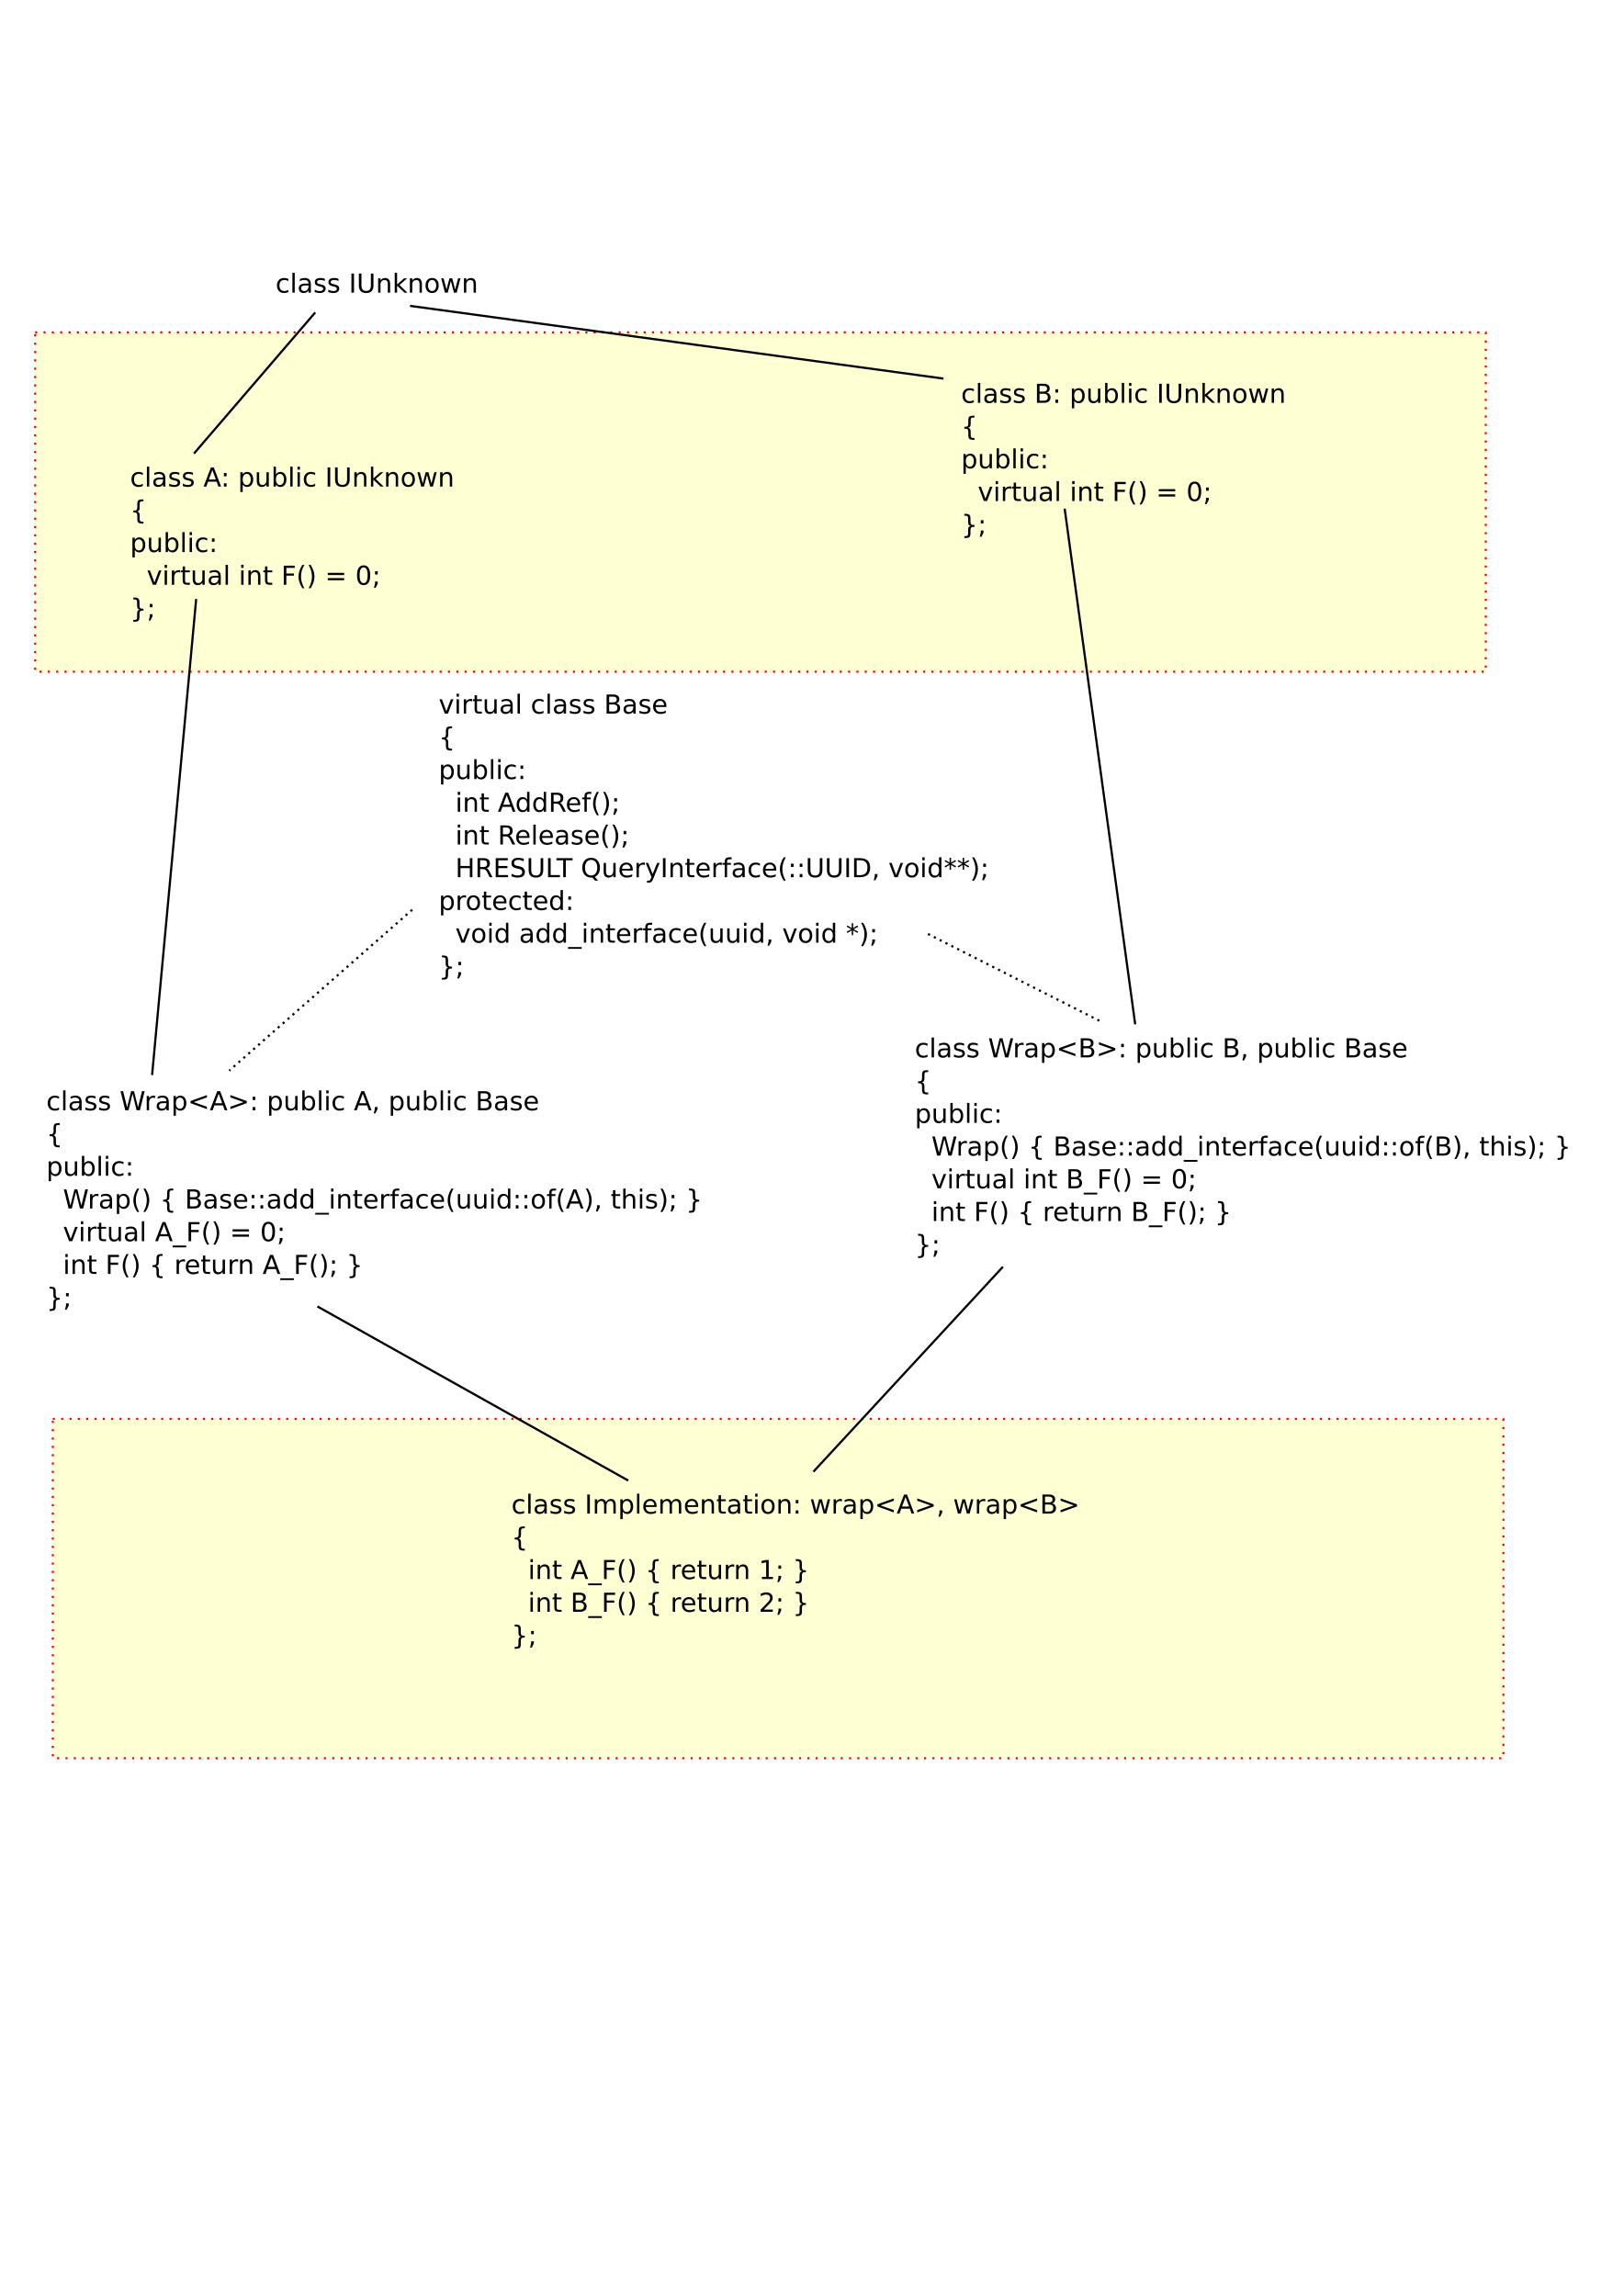
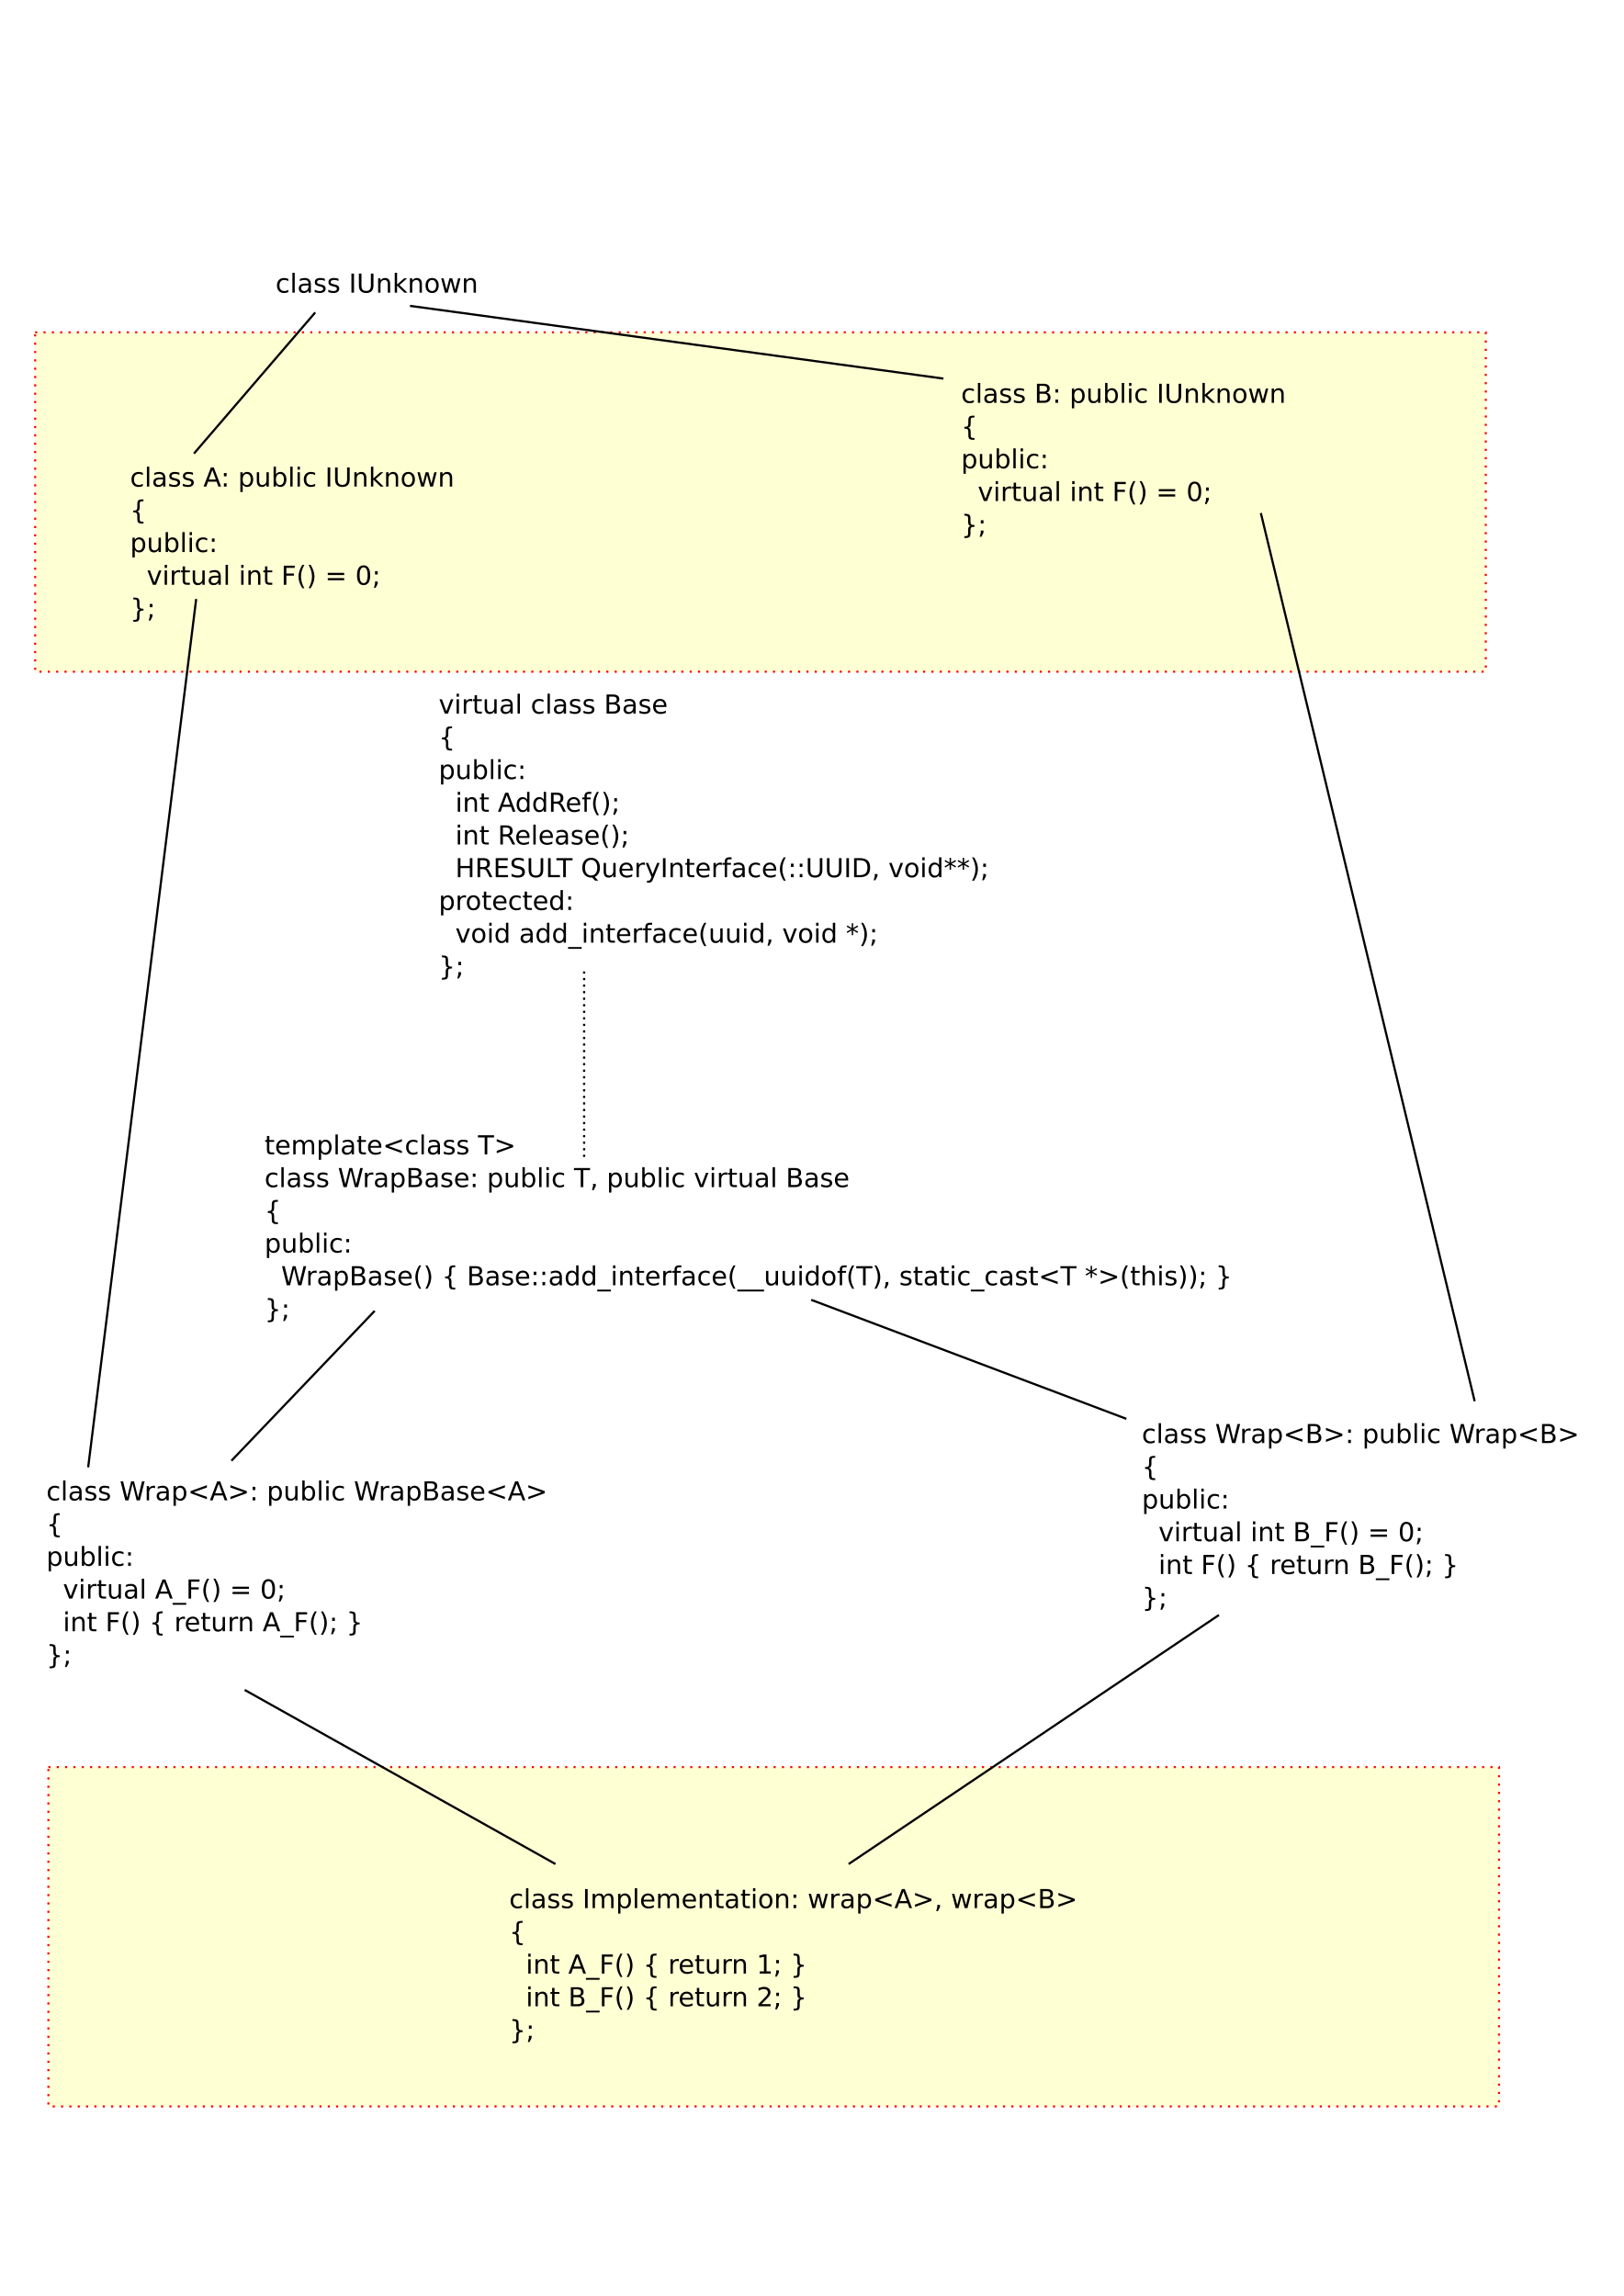
<svg xmlns="http://www.w3.org/2000/svg" width="744.094" height="1052.362" id="svg2">
  <defs id="defs4" />
  <g id="layer1">
    <rect style="fill:#ffffd4;fill-opacity:1;stroke:#ff0000;stroke-width:0.955;stroke-miterlimit:4;stroke-dasharray:0.955 2.865;stroke-dashoffset:0;stroke-opacity:1" id="rect2849" width="664.775" height="155.544" x="16.115" y="152.326" />
-     <rect style="fill:#ffffd4;fill-opacity:1;stroke:#ff0000;stroke-width:0.955;stroke-miterlimit:4;stroke-dasharray:0.955 2.865;stroke-dashoffset:0;stroke-opacity:1" id="rect3577" width="664.775" height="155.544" x="24.197" y="650.331" />
+     <rect style="fill:#ffffd4;fill-opacity:1;stroke:#ff0000;stroke-width:0.955;stroke-miterlimit:4;stroke-dasharray:0.955 2.865 ;stroke-dashoffset:0;stroke-opacity:1" id="rect3577" width="664.775" height="155.544" x="22.176" y="809.935" />
    <text xml:space="preserve" style="font-size:12px;font-style:normal;font-weight:normal;fill:#000000;fill-opacity:1;stroke:none;stroke-width:1px;stroke-linecap:butt;stroke-linejoin:miter;stroke-opacity:1;font-family:Bitstream Vera Sans" x="59.599" y="223.027" id="text1306">
      <tspan id="tspan1308" x="59.599" y="223.027">class A: public IUnknown</tspan>
      <tspan x="59.599" y="238.027" id="tspan1338">{</tspan>
      <tspan x="59.599" y="253.027" id="tspan2839">public:</tspan>
      <tspan x="59.599" y="268.027" id="tspan1378">  virtual int F() = 0;</tspan>
      <tspan x="59.599" y="283.027" id="tspan1342">};</tspan>
      <tspan x="59.599" y="298.027" id="tspan1336" />
      <tspan x="59.599" y="313.027" id="tspan1334" />
    </text>
    <text xml:space="preserve" style="font-size:12px;font-style:normal;font-weight:normal;fill:#000000;fill-opacity:1;stroke:none;stroke-width:1px;stroke-linecap:butt;stroke-linejoin:miter;stroke-opacity:1;font-family:Bitstream Vera Sans" x="440.427" y="184.641" id="text1310">
      <tspan id="tspan1312" x="440.427" y="184.641">class B: public IUnknown</tspan>
      <tspan x="440.427" y="199.641" id="tspan1344">{</tspan>
      <tspan x="440.427" y="214.641" id="tspan2837">public:</tspan>
      <tspan x="440.427" y="229.641" id="tspan1346">  virtual int F() = 0;</tspan>
      <tspan x="440.427" y="244.641" id="tspan1348">};</tspan>
    </text>
    <text xml:space="preserve" style="font-size:12px;font-style:normal;font-weight:normal;fill:#000000;fill-opacity:1;stroke:none;stroke-width:1px;stroke-linecap:butt;stroke-linejoin:miter;stroke-opacity:1;font-family:Bitstream Vera Sans" x="126.269" y="134.134" id="text1314">
      <tspan x="126.269" y="134.134" id="tspan1357">class IUnknown</tspan>
    </text>
    <path style="fill:none;fill-opacity:0.75;fill-rule:evenodd;stroke:#000000;stroke-width:1px;stroke-linecap:butt;stroke-linejoin:miter;stroke-opacity:1" d="M 88.893,207.875 L 144.452,143.225" id="path1318" />
    <path style="fill:none;fill-opacity:0.75;fill-rule:evenodd;stroke:#000000;stroke-width:1px;stroke-linecap:butt;stroke-linejoin:miter;stroke-opacity:1" d="M 187.888,140.194 L 432.345,173.529" id="path1320" />
-     <text xml:space="preserve" style="font-size:12px;font-style:normal;font-weight:normal;fill:#000000;fill-opacity:1;stroke:none;stroke-width:1px;stroke-linecap:butt;stroke-linejoin:miter;stroke-opacity:1;font-family:Bitstream Vera Sans" x="21.213" y="508.9" id="text1322">
-       <tspan id="tspan1324" x="21.213" y="508.9">class Wrap&lt;A&gt;: public A, public Base</tspan>
-       <tspan x="21.213" y="523.9" id="tspan1350">{</tspan>
-       <tspan x="21.213" y="538.9" id="tspan2843">public:</tspan>
-       <tspan x="21.213" y="553.9" id="tspan1376">  Wrap() { Base::add_interface(uuid::of(A), this); }</tspan>
-       <tspan x="21.213" y="568.9" id="tspan2097">  virtual A_F() = 0;</tspan>
-       <tspan x="21.213" y="583.9" id="tspan1358">  int F() { return A_F(); }</tspan>
-       <tspan x="21.213" y="598.9" id="tspan1352">};</tspan>
+     <text xml:space="preserve" style="font-size:12px;font-style:normal;font-weight:normal;fill:#000000;fill-opacity:1;stroke:none;stroke-width:1px;stroke-linecap:butt;stroke-linejoin:miter;stroke-opacity:1;font-family:Bitstream Vera Sans" x="21.213" y="687.697" id="text1322">
+       <tspan id="tspan1324" x="21.213" y="687.697">class Wrap&lt;A&gt;: public WrapBase&lt;A&gt;</tspan>
+       <tspan x="21.213" y="702.697" id="tspan1350">{</tspan>
+       <tspan x="21.213" y="717.697" id="tspan1376">public:</tspan>
+       <tspan x="21.213" y="732.697" id="tspan2097">  virtual A_F() = 0;</tspan>
+       <tspan x="21.213" y="747.697" id="tspan1358">  int F() { return A_F(); }</tspan>
+       <tspan x="21.213" y="762.697" id="tspan1352">};</tspan>
    </text>
-     <path style="fill:none;fill-opacity:0.75;fill-rule:evenodd;stroke:#000000;stroke-width:1px;stroke-linecap:butt;stroke-linejoin:miter;stroke-opacity:1" d="M 89.904,274.545 L 69.701,492.738" id="path1326" />
-     <path style="fill:none;fill-opacity:0.75;fill-rule:evenodd;stroke:#000000;stroke-width:1px;stroke-linecap:butt;stroke-linejoin:miter;stroke-opacity:1" d="M 520.229,469.504 L 487.904,233.128" id="path1328" />
-     <text xml:space="preserve" style="font-size:12px;font-style:normal;font-weight:normal;fill:#000000;fill-opacity:1;stroke:none;stroke-width:1px;stroke-linecap:butt;stroke-linejoin:miter;stroke-opacity:1;font-family:Bitstream Vera Sans" x="419.213" y="484.656" id="text1330">
-       <tspan id="tspan1332" x="419.213" y="484.656">class Wrap&lt;B&gt;: public B, public Base</tspan>
-       <tspan x="419.213" y="499.656" id="tspan1362">{</tspan>
-       <tspan x="419.213" y="514.656" id="tspan2845">public:</tspan>
-       <tspan x="419.213" y="529.656" id="tspan1374">  Wrap() { Base::add_interface(uuid::of(B), this); }</tspan>
-       <tspan x="419.213" y="544.656" id="tspan2099">  virtual int B_F() = 0;</tspan>
-       <tspan x="419.213" y="559.656" id="tspan1370">  int F() { return B_F(); }</tspan>
-       <tspan x="419.213" y="574.656" id="tspan1364">};</tspan>
+     <path style="fill:none;fill-opacity:0.75;fill-rule:evenodd;stroke:#000000;stroke-width:1px;stroke-linecap:butt;stroke-linejoin:miter;stroke-opacity:1" d="M 89.904,274.545 L 40.406,672.545" id="path1326" />
+     <path style="fill:none;fill-opacity:0.75;fill-rule:evenodd;stroke:#000000;stroke-width:1px;stroke-linecap:butt;stroke-linejoin:miter;stroke-opacity:1" d="M 675.792,642.24 L 577.807,235.149" id="path1328" />
+     <text xml:space="preserve" style="font-size:12px;font-style:normal;font-weight:normal;fill:#000000;fill-opacity:1;stroke:none;stroke-width:1px;stroke-linecap:butt;stroke-linejoin:miter;stroke-opacity:1;font-family:Bitstream Vera Sans" x="523.259" y="661.433" id="text1330">
+       <tspan id="tspan1332" x="523.259" y="661.433">class Wrap&lt;B&gt;: public Wrap&lt;B&gt;</tspan>
+       <tspan x="523.259" y="676.433" id="tspan1362">{</tspan>
+       <tspan x="523.259" y="691.433" id="tspan1374">public:</tspan>
+       <tspan x="523.259" y="706.433" id="tspan2099">  virtual int B_F() = 0;</tspan>
+       <tspan x="523.259" y="721.433" id="tspan1370">  int F() { return B_F(); }</tspan>
+       <tspan x="523.259" y="736.433" id="tspan1364">};</tspan>
    </text>
    <text xml:space="preserve" style="font-size:12px;font-style:normal;font-weight:normal;fill:#000000;fill-opacity:1;stroke:none;stroke-width:1px;stroke-linecap:butt;stroke-linejoin:miter;stroke-opacity:1;font-family:Bitstream Vera Sans" x="201.02" y="327.073" id="text1380">
      <tspan id="tspan1382" x="201.02" y="327.073">virtual class Base</tspan>
      <tspan x="201.02" y="342.073" id="tspan1384">{</tspan>
      <tspan x="201.02" y="357.073" id="tspan2101">public:</tspan>
      <tspan x="201.02" y="372.073" id="tspan1359">  int AddRef();</tspan>
      <tspan x="201.02" y="387.073" id="tspan1390">  int Release();</tspan>
      <tspan x="201.02" y="402.073" id="tspan2107">  HRESULT QueryInterface(::UUID, void**);</tspan>
      <tspan x="201.02" y="417.073" id="tspan2103">protected:</tspan>
      <tspan x="201.02" y="432.073" id="tspan1367">  void add_interface(uuid, void *);</tspan>
      <tspan x="201.02" y="447.073" id="tspan1386">};</tspan>
    </text>
-     <path style="fill:#000000;fill-opacity:1;fill-rule:evenodd;stroke:#000000;stroke-width:1;stroke-linecap:butt;stroke-linejoin:miter;stroke-opacity:1;stroke-miterlimit:4;stroke-dasharray:1,2;stroke-dashoffset:0" d="M 188.899,416.976 L 105.056,490.717" id="path1392" />
-     <path style="fill:none;fill-opacity:0.75;fill-rule:evenodd;stroke:#000000;stroke-width:1;stroke-linecap:butt;stroke-linejoin:miter;stroke-miterlimit:4;stroke-dasharray:1 2 ;stroke-dashoffset:0;stroke-opacity:1" d="M 425.274,428.088 L 505.076,468.494" id="path3572" />
-     <text xml:space="preserve" style="font-size:12px;font-style:normal;font-weight:normal;fill:#000000;fill-opacity:1;stroke:none;stroke-width:1px;stroke-linecap:butt;stroke-linejoin:miter;stroke-opacity:1;font-family:Bitstream Vera Sans" x="234.355" y="693.758" id="text4302">
-       <tspan id="tspan4304" x="234.355" y="693.758">class Implementation: wrap&lt;A&gt;, wrap&lt;B&gt;</tspan>
-       <tspan x="234.355" y="708.758" id="tspan4306">{</tspan>
-       <tspan x="234.355" y="723.758" id="tspan4310">  int A_F() { return 1; }</tspan>
-       <tspan x="234.355" y="738.758" id="tspan4312">  int B_F() { return 2; }</tspan>
-       <tspan x="234.355" y="753.758" id="tspan4308">};</tspan>
+     <path style="fill:#000000;fill-opacity:1;fill-rule:evenodd;stroke:#000000;stroke-width:1;stroke-linecap:butt;stroke-linejoin:miter;stroke-opacity:1;stroke-miterlimit:4;stroke-dasharray:1,2;stroke-dashoffset:0" d="M 267.69,445.26 L 267.69,531.123" id="path1392" />
+     <text xml:space="preserve" style="font-size:12px;font-style:normal;font-weight:normal;fill:#000000;fill-opacity:1;stroke:none;stroke-width:1px;stroke-linecap:butt;stroke-linejoin:miter;stroke-opacity:1;font-family:Bitstream Vera Sans" x="233.345" y="874.575" id="text4302">
+       <tspan id="tspan4304" x="233.345" y="874.575">class Implementation: wrap&lt;A&gt;, wrap&lt;B&gt;</tspan>
+       <tspan x="233.345" y="889.575" id="tspan4306">{</tspan>
+       <tspan x="233.345" y="904.575" id="tspan4310">  int A_F() { return 1; }</tspan>
+       <tspan x="233.345" y="919.575" id="tspan4312">  int B_F() { return 2; }</tspan>
+       <tspan x="233.345" y="934.575" id="tspan4308">};</tspan>
    </text>
-     <path style="fill:none;fill-opacity:0.75;fill-rule:evenodd;stroke:#000000;stroke-width:1px;stroke-linecap:butt;stroke-linejoin:miter;stroke-opacity:1" d="M 145.462,598.804 L 287.893,678.606" id="path4314" />
-     <path style="fill:none;fill-opacity:0.75;fill-rule:evenodd;stroke:#000000;stroke-width:1px;stroke-linecap:butt;stroke-linejoin:miter;stroke-opacity:1" d="M 459.619,580.621 L 372.746,674.565" id="path4316" />
+     <path style="fill:none;fill-opacity:0.75;fill-rule:evenodd;stroke:#000000;stroke-width:1px;stroke-linecap:butt;stroke-linejoin:miter;stroke-opacity:1" d="M 112.127,774.57 L 254.558,854.372" id="path4314" />
+     <path style="fill:none;fill-opacity:0.75;fill-rule:evenodd;stroke:#000000;stroke-width:1px;stroke-linecap:butt;stroke-linejoin:miter;stroke-opacity:1" d="M 558.614,740.225 L 388.909,854.372" id="path4316" />
+     <text xml:space="preserve" style="font-size:12px;font-style:normal;font-weight:normal;fill:#000000;fill-opacity:1;stroke:none;stroke-width:1px;stroke-linecap:butt;stroke-linejoin:miter;stroke-opacity:1;font-family:Bitstream Vera Sans" x="121.218" y="529.103" id="text5031">
+       <tspan id="tspan5033" x="121.218" y="529.103">template&lt;class T&gt;</tspan>
+       <tspan x="121.218" y="544.103" id="tspan5035">class WrapBase: public T, public virtual Base</tspan>
+       <tspan x="121.218" y="559.103" id="tspan5037">{</tspan>
+       <tspan x="121.218" y="574.103" id="tspan5041">public:</tspan>
+       <tspan x="121.218" y="589.103" id="tspan5043">  WrapBase() { Base::add_interface(__uuidof(T), static_cast&lt;T *&gt;(this)); }</tspan>
+       <tspan x="121.218" y="604.103" id="tspan5039">};</tspan>
+     </text>
+     <path style="fill:none;fill-opacity:0.75;fill-rule:evenodd;stroke:#000000;stroke-width:1px;stroke-linecap:butt;stroke-linejoin:miter;stroke-opacity:1" d="M 106.066,669.514 L 171.726,600.824" id="path5045" />
+     <path style="fill:none;fill-opacity:0.75;fill-rule:evenodd;stroke:#000000;stroke-width:1px;stroke-linecap:butt;stroke-linejoin:miter;stroke-opacity:1" d="M 371.736,595.773 L 516.188,650.321" id="path5047" />
  </g>
</svg>
